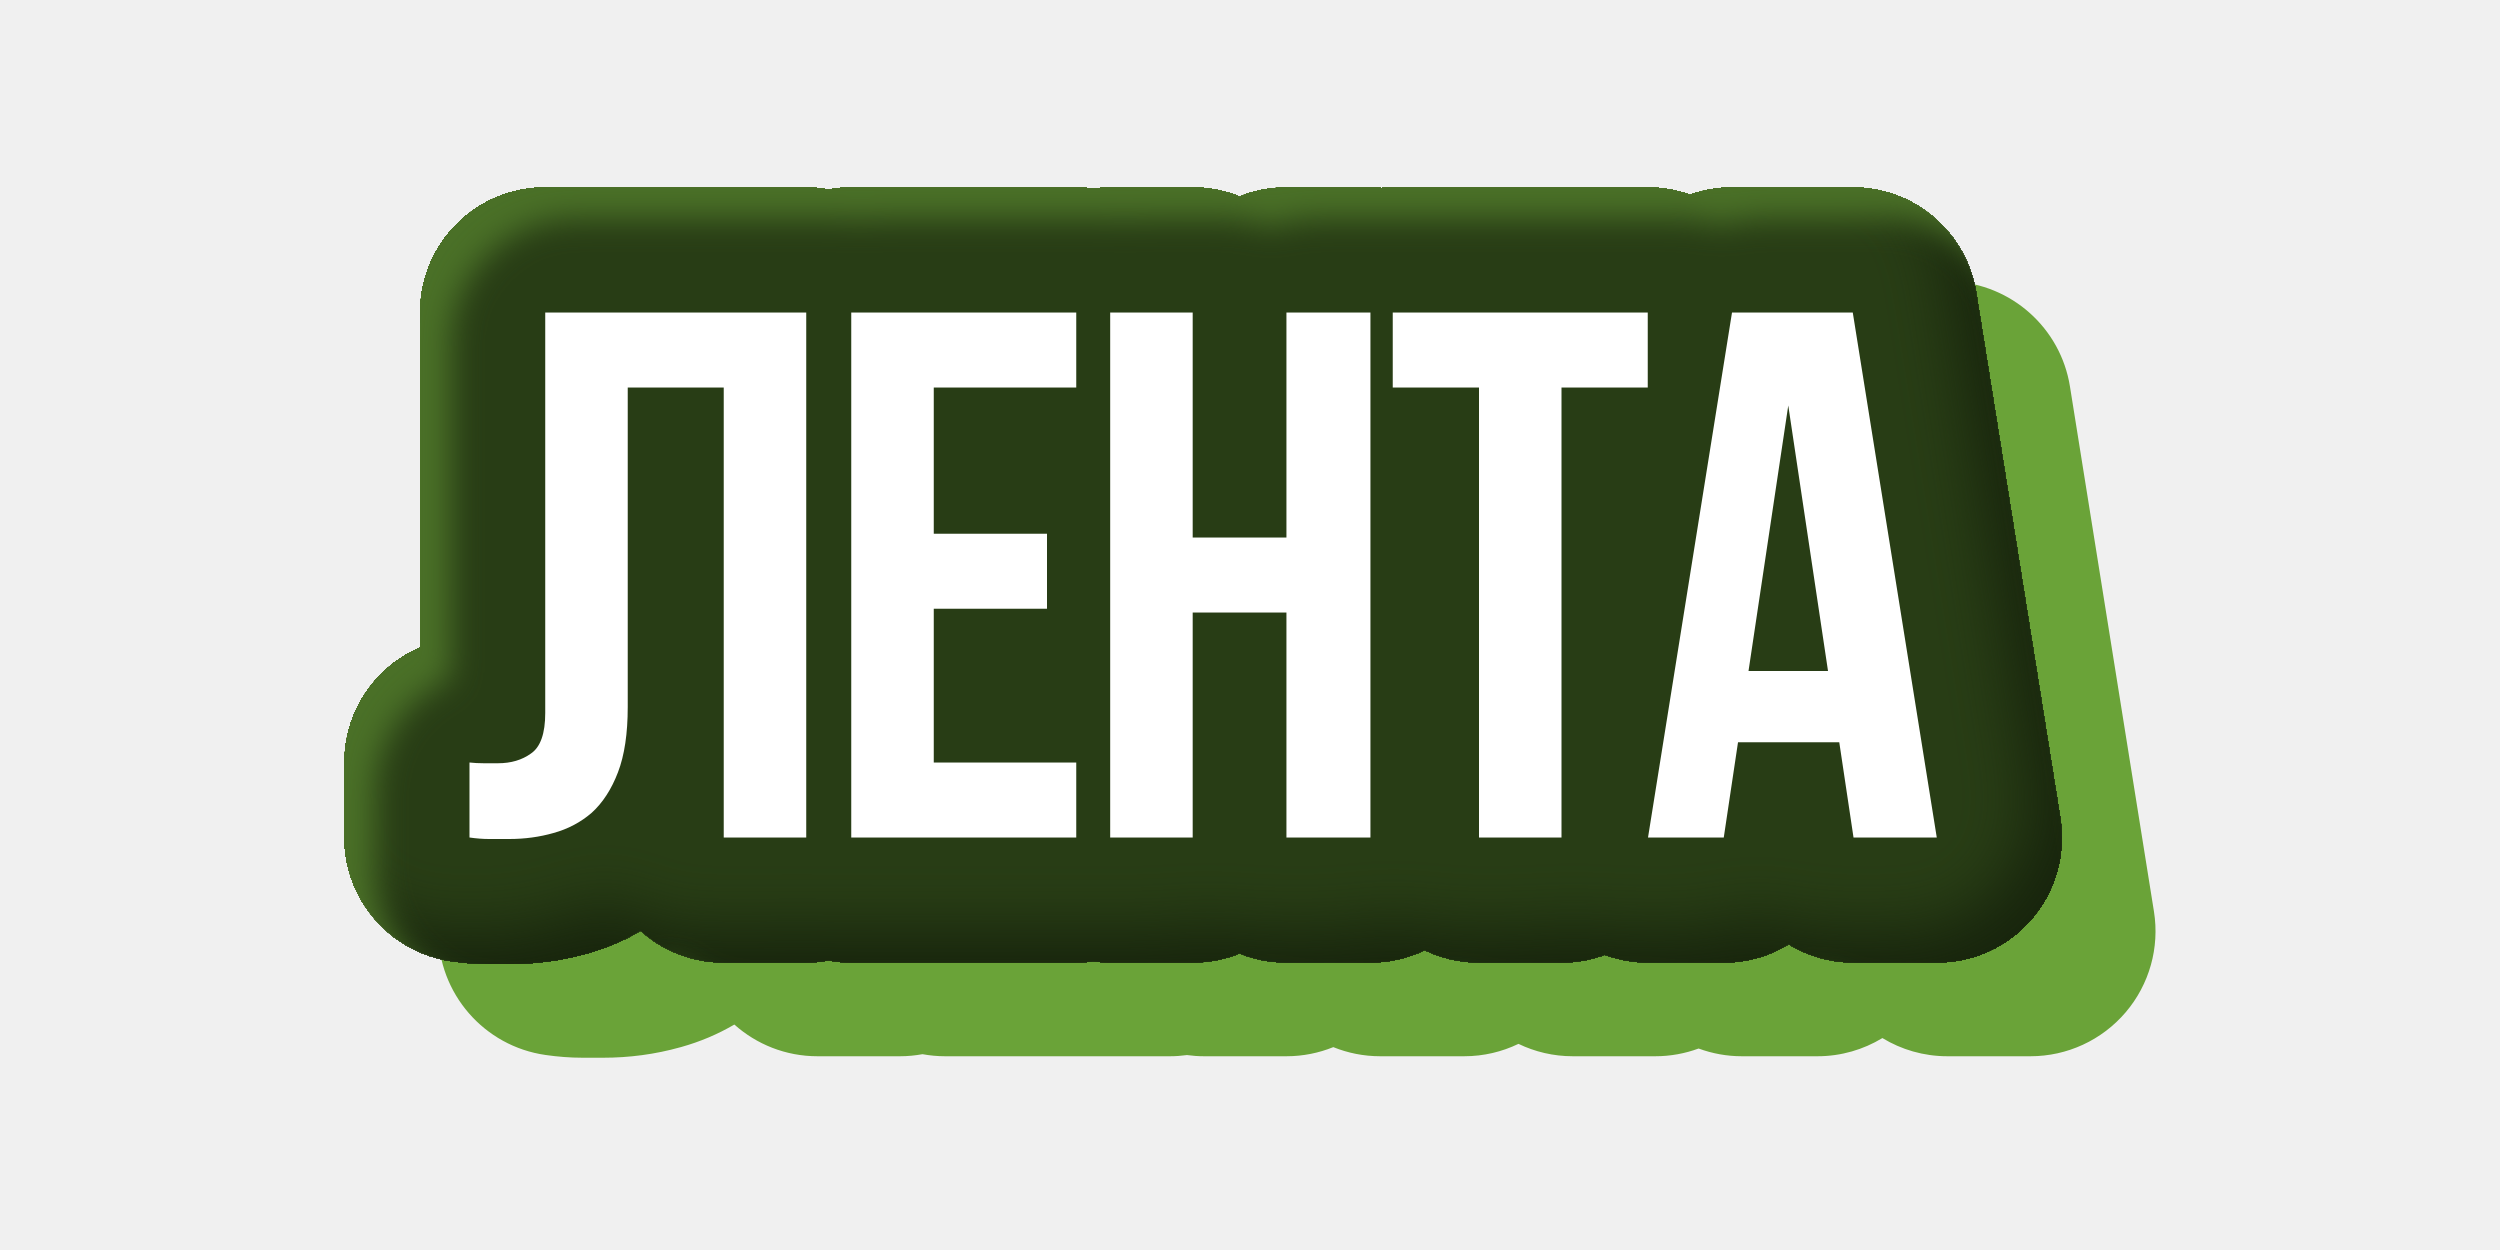
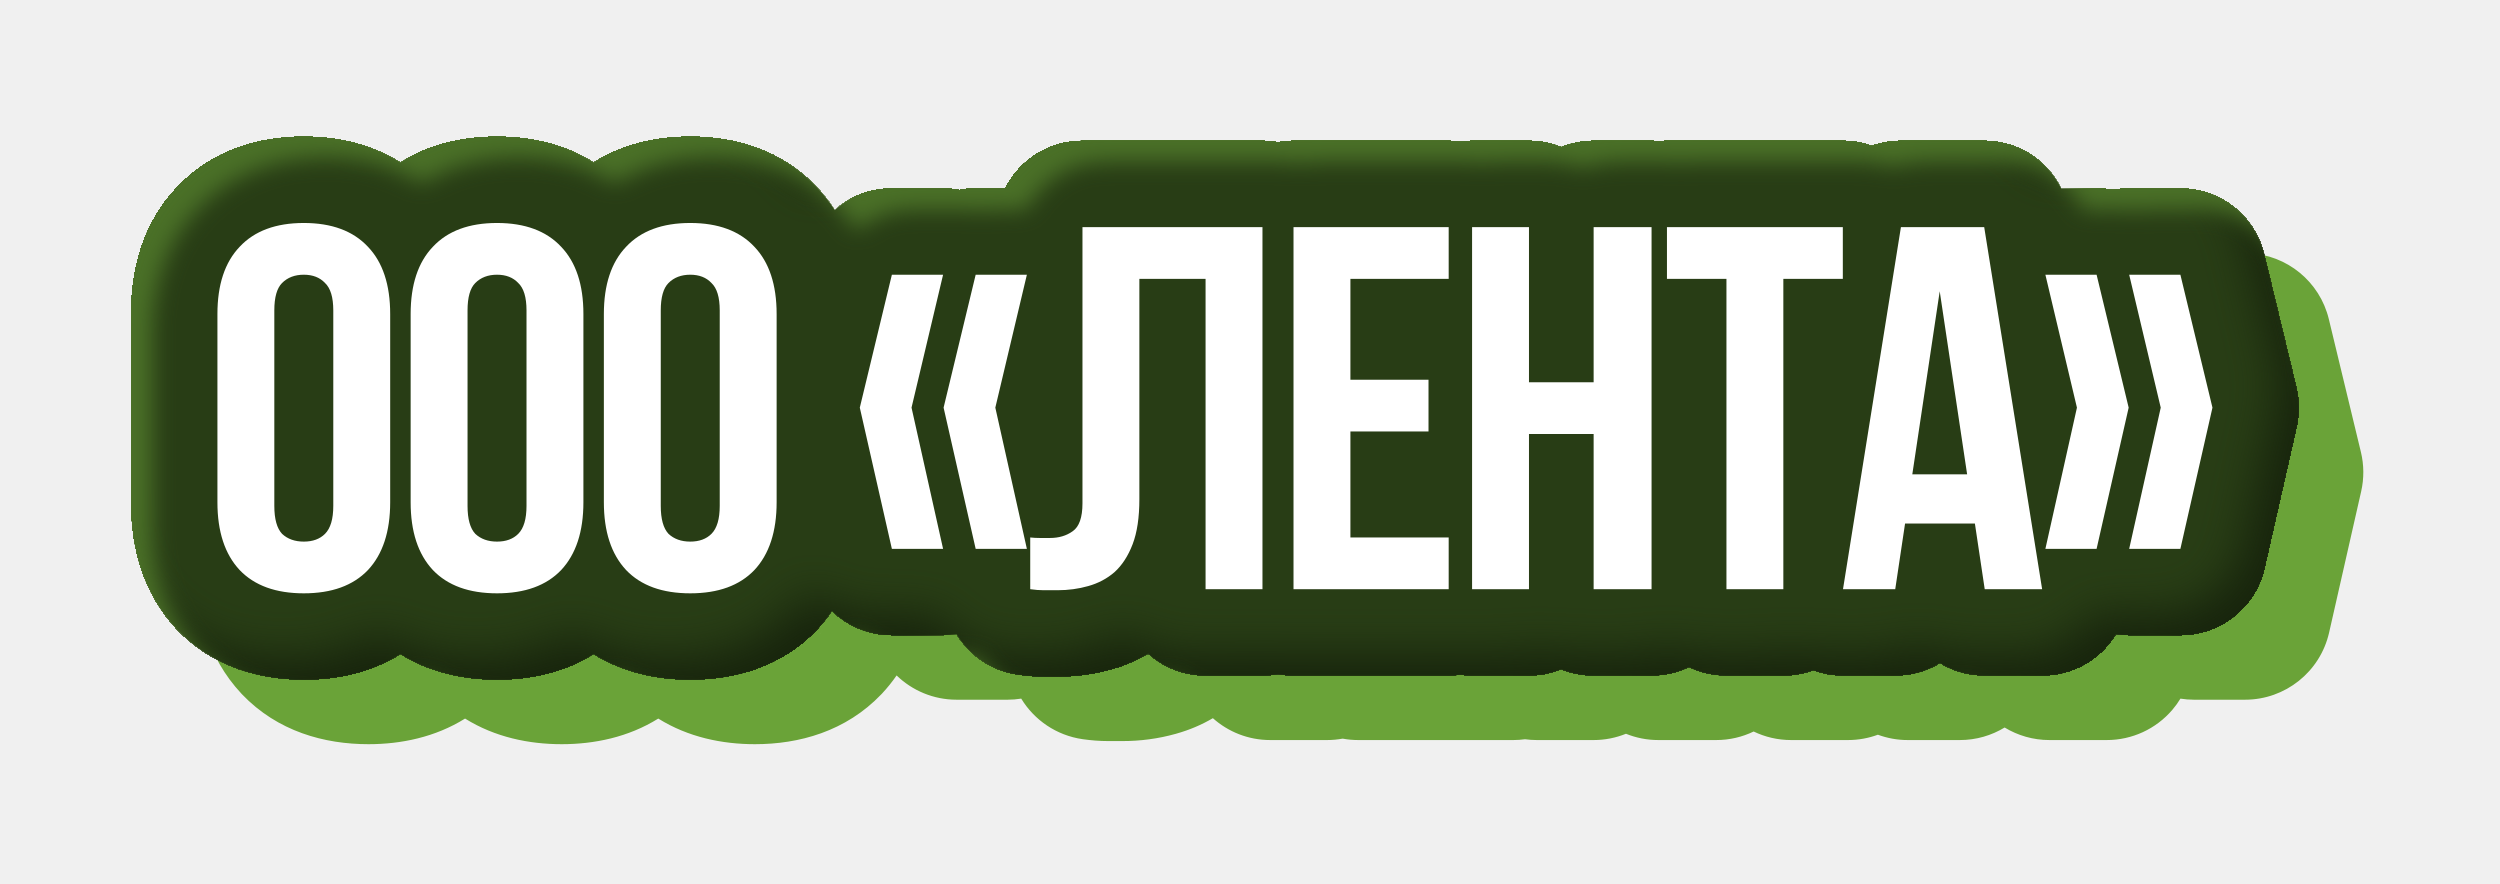
- <svg xmlns="http://www.w3.org/2000/svg" width="160" height="80" viewBox="0 0 160 80" fill="none">
-   <path d="M57.6 18C58.091 18 58.572 18.047 59.039 18.132C59.507 18.047 59.988 18 60.48 18H74.881C75.249 18 75.611 18.027 75.966 18.075C76.321 18.027 76.683 18 77.052 18H82.332C83.393 18 84.405 18.209 85.331 18.584C86.258 18.209 87.271 18 88.332 18L93.708 18C93.949 18 94.187 18.012 94.422 18.033C94.657 18.012 94.895 18 95.136 18H111.456C112.403 18 113.312 18.166 114.155 18.469C115 18.166 115.907 18 116.849 18H124.577L124.943 18.008C128.714 18.179 131.875 20.976 132.477 24.735L137.853 58.336C138.223 60.649 137.56 63.008 136.04 64.79C134.52 66.572 132.296 67.6 129.953 67.6H124.625C123.113 67.6 121.689 67.175 120.473 66.436C119.256 67.175 117.833 67.6 116.321 67.6H111.473C110.519 67.6 109.585 67.427 108.71 67.105C107.846 67.424 106.912 67.6 105.937 67.6H100.656C99.411 67.6 98.233 67.314 97.182 66.807C96.131 67.314 94.953 67.6 93.708 67.6H88.332C87.271 67.6 86.258 67.391 85.331 67.016C84.405 67.391 83.393 67.6 82.332 67.6H77.052C76.683 67.6 76.321 67.573 75.966 67.524C75.611 67.573 75.249 67.6 74.881 67.6H60.48C59.988 67.6 59.507 67.553 59.039 67.468C58.572 67.553 58.091 67.6 57.6 67.6H52.319C50.276 67.6 48.412 66.832 46.998 65.571C45.936 66.193 44.803 66.67 43.62 67.003L43.621 67.004C43.609 67.007 43.596 67.009 43.584 67.013C43.573 67.016 43.562 67.02 43.551 67.023L43.55 67.022C41.917 67.481 40.255 67.695 38.592 67.695H37.295C36.473 67.695 35.674 67.628 34.916 67.519C30.975 66.957 28.048 63.581 28.048 59.6V54.8C28.048 52.524 29.017 50.356 30.712 48.839C31.366 48.253 32.105 47.786 32.895 47.447V26C32.895 21.582 36.477 18 40.895 18H57.6ZM82.331 59.6H82.332V45.199H82.331V59.6ZM42.098 59.087C41.88 59.173 41.655 59.248 41.423 59.312H41.424C41.656 59.248 41.881 59.173 42.099 59.087H42.098ZM45.551 55.424C45.499 55.56 45.445 55.692 45.389 55.821L45.552 55.424C45.604 55.288 45.652 55.147 45.697 55.002C45.652 55.147 45.603 55.288 45.551 55.424ZM65.76 54.8H65.761V44.96H65.76V54.8ZM46.175 51.248C46.175 51.407 46.173 51.563 46.17 51.717L46.176 51.248V30.8H46.175V51.248ZM73.008 44.96H73.009V40.159H73.008V44.96ZM82.331 40.399H82.332V26H82.331V40.399ZM65.76 40.159H65.761V30.8H65.76V40.159Z" fill="#6AA338" />
-   <g filter="url(#filter0_ii_4017_23373)">
-     <path d="M51.6 12C52.091 12 52.572 12.047 53.039 12.132C53.507 12.047 53.988 12 54.48 12H68.881C69.249 12 69.611 12.027 69.966 12.075C70.321 12.027 70.683 12 71.052 12H76.332C77.393 12 78.405 12.209 79.331 12.584C80.258 12.209 81.271 12 82.332 12H87.708C87.949 12 88.187 12.012 88.422 12.033C88.657 12.012 88.895 12 89.136 12H105.456C106.403 12 107.312 12.166 108.155 12.469C109 12.166 109.907 12 110.849 12L118.577 12L118.943 12.008C122.714 12.179 125.875 14.976 126.477 18.735L131.853 52.336C132.223 54.649 131.56 57.008 130.04 58.79C128.52 60.572 126.296 61.6 123.953 61.6H118.625C117.113 61.599 115.689 61.175 114.473 60.435C113.256 61.175 111.833 61.6 110.321 61.6H105.473C104.519 61.599 103.585 61.427 102.71 61.105C101.846 61.424 100.912 61.6 99.936 61.6H94.656C93.411 61.6 92.232 61.314 91.182 60.807C90.131 61.314 88.953 61.6 87.708 61.6H82.332C81.271 61.6 80.258 61.391 79.331 61.016C78.405 61.391 77.393 61.6 76.332 61.6H71.052C70.683 61.6 70.321 61.573 69.966 61.524C69.611 61.572 69.249 61.6 68.881 61.6H54.48C53.988 61.6 53.507 61.553 53.039 61.468C52.572 61.553 52.091 61.6 51.6 61.6H46.319C44.276 61.599 42.412 60.832 40.998 59.571C39.936 60.193 38.803 60.67 37.62 61.003L37.621 61.004C37.609 61.007 37.596 61.009 37.584 61.013C37.573 61.016 37.562 61.02 37.551 61.023L37.55 61.023C35.917 61.481 34.255 61.695 32.592 61.695H31.295C30.473 61.695 29.674 61.628 28.916 61.52C24.975 60.956 22.048 57.581 22.048 53.6V48.8C22.048 46.524 23.017 44.356 24.712 42.839C25.366 42.253 26.105 41.786 26.895 41.447V20C26.895 15.582 30.477 12 34.895 12H51.6ZM31.002 53.69C31.102 53.693 31.199 53.695 31.295 53.695H31.296C31.2 53.695 31.102 53.693 31.002 53.69ZM105.473 53.6H105.474L110.85 20H110.849L105.473 53.6ZM89.136 24.8H89.137V20H89.136V24.8Z" fill="#283D15" />
+ <svg xmlns="http://www.w3.org/2000/svg" width="232" height="82" viewBox="0 0 232 82" fill="none">
+   <path d="M70.055 18.692C74.166 18.692 78.503 19.902 81.789 23.375L81.79 23.374C81.796 23.38 81.801 23.387 81.807 23.394C81.821 23.409 81.837 23.422 81.851 23.438L81.85 23.439C82.468 24.094 83.005 24.784 83.469 25.499C84.893 24.241 86.759 23.493 88.767 23.493H93.519C94.029 23.493 94.534 23.545 95.026 23.64C95.519 23.545 96.026 23.493 96.542 23.493H99.301C100.615 20.875 103.324 19.077 106.453 19.077L123.157 19.077C123.649 19.077 124.13 19.124 124.597 19.209C125.064 19.124 125.546 19.077 126.038 19.077H140.438C140.806 19.077 141.168 19.104 141.523 19.152C141.879 19.104 142.241 19.077 142.609 19.077H147.89C148.95 19.077 149.962 19.286 150.889 19.661C151.815 19.286 152.828 19.077 153.89 19.077H159.266C159.506 19.077 159.744 19.09 159.979 19.11C160.215 19.09 160.453 19.077 160.693 19.077L177.014 19.077C177.961 19.077 178.87 19.244 179.713 19.546C180.558 19.244 181.465 19.077 182.406 19.077L190.135 19.077L190.501 19.085C193.443 19.219 196.014 20.952 197.287 23.493L200.563 23.493C201.079 23.493 201.586 23.545 202.078 23.64C202.571 23.545 203.077 23.493 203.588 23.493H208.34L208.685 23.5C212.234 23.652 215.276 26.136 216.116 29.616L219.093 41.952C219.382 43.15 219.39 44.399 219.117 45.601L216.141 58.704C215.313 62.347 212.075 64.932 208.34 64.933H203.588C203.169 64.933 202.753 64.897 202.345 64.833C202.125 65.194 201.876 65.541 201.598 65.867C200.078 67.65 197.853 68.677 195.511 68.677L190.183 68.677C188.671 68.677 187.247 68.252 186.03 67.513C184.814 68.252 183.39 68.677 181.879 68.677H177.03C176.076 68.677 175.143 68.504 174.268 68.182C173.403 68.501 172.468 68.677 171.493 68.677L166.214 68.677C164.969 68.677 163.79 68.391 162.739 67.884C161.689 68.391 160.51 68.677 159.266 68.677H153.89C152.828 68.677 151.815 68.468 150.889 68.093C149.962 68.468 148.95 68.677 147.89 68.677L142.609 68.677C142.241 68.677 141.878 68.65 141.523 68.602C141.168 68.65 140.806 68.677 140.438 68.677H126.038C125.546 68.677 125.064 68.63 124.597 68.545C124.13 68.63 123.649 68.677 123.157 68.677L117.877 68.677C115.833 68.677 113.97 67.909 112.556 66.648C111.494 67.27 110.361 67.747 109.178 68.08C109.166 68.084 109.154 68.087 109.142 68.09C109.13 68.093 109.12 68.097 109.108 68.101L109.107 68.1C107.475 68.559 105.812 68.772 104.148 68.772H102.853C102.031 68.772 101.232 68.705 100.474 68.597C98.031 68.248 95.978 66.817 94.769 64.832C94.359 64.897 93.941 64.933 93.519 64.933L88.767 64.933C86.631 64.933 84.658 64.086 83.205 62.682C82.804 63.262 82.355 63.825 81.851 64.364C81.831 64.385 81.81 64.407 81.79 64.428C78.486 67.885 74.14 69.061 70.055 69.061C67.033 69.061 63.869 68.417 61.089 66.683C58.309 68.416 55.146 69.061 52.124 69.061C49.102 69.061 45.938 68.417 43.158 66.683C40.379 68.416 37.215 69.061 34.193 69.061C30.108 69.061 25.761 67.885 22.457 64.428C22.437 64.407 22.417 64.385 22.398 64.364C19.211 60.956 18.178 56.638 18.178 52.612V35.141C18.178 31.152 19.194 26.832 22.398 23.439L22.398 23.438C22.404 23.431 22.411 23.425 22.417 23.418C22.431 23.404 22.443 23.388 22.457 23.374L22.458 23.375C25.744 19.901 30.082 18.692 34.193 18.692C37.23 18.692 40.389 19.353 43.158 21.097C45.927 19.353 49.087 18.692 52.124 18.692C55.16 18.692 58.32 19.353 61.089 21.097C63.858 19.353 67.018 18.692 70.055 18.692ZM147.889 60.677L147.89 60.677V46.276L147.889 46.276L147.889 60.677ZM58.325 58.617C58.245 58.714 58.161 58.808 58.075 58.9L58.076 58.9C58.248 58.717 58.409 58.523 58.56 58.319L58.325 58.617ZM76.256 58.617C76.175 58.714 76.092 58.808 76.006 58.9L76.007 58.9C76.179 58.717 76.34 58.523 76.49 58.319L76.256 58.617ZM33.325 56.158C33.353 56.165 33.38 56.172 33.408 56.179C33.38 56.172 33.353 56.165 33.325 56.158ZM33.135 56.102C33.168 56.114 33.202 56.125 33.236 56.135C33.202 56.125 33.168 56.114 33.135 56.102ZM32.971 56.044C32.999 56.055 33.027 56.066 33.056 56.076C33.027 56.066 32.999 56.055 32.971 56.044ZM32.808 55.973C32.826 55.981 32.845 55.989 32.863 55.997C32.845 55.989 32.826 55.981 32.808 55.973ZM131.317 55.877L131.318 55.877L131.318 46.037L131.317 46.037L131.317 55.877ZM32.447 55.76C32.462 55.77 32.476 55.781 32.491 55.791C32.476 55.781 32.462 55.77 32.447 55.76ZM50.022 55.441C50.049 55.476 50.078 55.509 50.107 55.541C50.172 55.601 50.238 55.657 50.308 55.71C50.239 55.657 50.172 55.601 50.108 55.541C50.078 55.509 50.05 55.476 50.022 55.441ZM32.177 55.541C32.235 55.596 32.297 55.647 32.359 55.695C32.297 55.647 32.236 55.596 32.178 55.541C32.129 55.489 32.083 55.432 32.039 55.373C32.083 55.432 32.128 55.489 32.177 55.541ZM138.565 46.037L138.566 46.037V41.236L138.565 41.236L138.565 46.037ZM147.889 41.477L147.89 41.477V27.077L147.889 27.077V41.477ZM131.317 41.236L131.318 41.236L131.318 31.877L131.317 31.877L131.317 41.236ZM62.184 33.115C62.177 33.159 62.169 33.203 62.163 33.247C62.169 33.203 62.177 33.159 62.184 33.115ZM62.261 32.672C62.251 32.723 62.24 32.774 62.23 32.826C62.24 32.774 62.251 32.723 62.261 32.672ZM50.296 32.09C50.231 32.143 50.168 32.2 50.107 32.261C50.078 32.291 50.049 32.323 50.022 32.355C50.05 32.323 50.078 32.291 50.108 32.261C50.169 32.2 50.231 32.143 50.296 32.09ZM62.352 32.254C62.338 32.309 62.325 32.365 62.312 32.421C62.325 32.365 62.338 32.309 62.352 32.254ZM32.365 32.09C32.3 32.143 32.237 32.2 32.177 32.261L32.178 32.261C32.238 32.2 32.3 32.143 32.365 32.09ZM32.573 31.939C32.513 31.978 32.453 32.02 32.397 32.065C32.453 32.02 32.513 31.978 32.573 31.939ZM50.504 31.939C50.444 31.978 50.384 32.02 50.327 32.065C50.384 32.02 50.444 31.978 50.504 31.939ZM62.433 31.939C62.423 31.972 62.415 32.006 62.406 32.04C62.422 31.979 62.439 31.919 62.456 31.859C62.449 31.886 62.44 31.912 62.433 31.939ZM33.039 31.695C32.886 31.755 32.742 31.829 32.606 31.916C32.676 31.872 32.747 31.83 32.821 31.793C32.892 31.757 32.965 31.725 33.039 31.695ZM50.97 31.695C50.817 31.755 50.673 31.829 50.537 31.916C50.607 31.872 50.678 31.83 50.752 31.793C50.823 31.757 50.895 31.725 50.97 31.695ZM33.28 31.614C33.222 31.631 33.164 31.649 33.107 31.67C33.164 31.649 33.222 31.631 33.28 31.614ZM51.211 31.614C51.152 31.631 51.095 31.649 51.038 31.67C51.095 31.649 51.152 31.631 51.211 31.614ZM62.554 31.54C62.543 31.573 62.534 31.607 62.523 31.64C62.54 31.587 62.556 31.535 62.573 31.483C62.567 31.502 62.56 31.521 62.554 31.54ZM33.599 31.541C33.516 31.555 33.435 31.573 33.356 31.594C33.525 31.55 33.702 31.52 33.889 31.505L33.599 31.541ZM51.529 31.541C51.447 31.555 51.366 31.573 51.287 31.594C51.456 31.55 51.633 31.52 51.819 31.505L51.529 31.541ZM62.701 31.131C62.682 31.181 62.664 31.232 62.645 31.282C62.664 31.232 62.682 31.181 62.701 31.131ZM77.095 30.439C77.154 30.553 77.21 30.67 77.264 30.79C77.156 30.55 77.038 30.32 76.909 30.101L77.095 30.439ZM57.81 28.634C57.901 28.72 57.989 28.809 58.075 28.9H58.076C57.904 28.716 57.722 28.544 57.531 28.383L57.81 28.634ZM75.741 28.634C75.832 28.72 75.92 28.809 76.006 28.9L76.007 28.9C75.835 28.716 75.653 28.544 75.462 28.383L75.741 28.634ZM55.556 27.245C55.68 27.291 55.802 27.339 55.921 27.391C55.682 27.287 55.434 27.196 55.177 27.115L55.556 27.245ZM73.486 27.245C73.61 27.291 73.732 27.339 73.852 27.391C73.613 27.287 73.365 27.196 73.107 27.115L73.486 27.245Z" fill="#6AA338" />
+   <g filter="url(#filter0_ii_4002_23115)">
+     <path d="M64.055 12.692C68.166 12.692 72.503 13.902 75.789 17.375L75.79 17.374C75.796 17.38 75.801 17.387 75.807 17.394C75.821 17.409 75.837 17.422 75.851 17.438L75.85 17.439C76.468 18.094 77.005 18.784 77.469 19.499C78.893 18.241 80.759 17.493 82.767 17.493H87.519C88.029 17.493 88.534 17.545 89.026 17.64C89.519 17.545 90.026 17.493 90.542 17.493H93.301C94.615 14.875 97.324 13.077 100.453 13.077H117.157C117.649 13.077 118.13 13.124 118.597 13.209C119.064 13.124 119.546 13.077 120.038 13.077H134.438C134.806 13.077 135.168 13.104 135.523 13.152C135.878 13.104 136.241 13.077 136.609 13.077H141.89C142.95 13.077 143.962 13.286 144.889 13.661C145.815 13.286 146.828 13.077 147.89 13.077H153.266C153.506 13.077 153.744 13.089 153.979 13.11C154.215 13.089 154.453 13.077 154.693 13.077H171.014C171.961 13.077 172.87 13.244 173.713 13.546C174.558 13.243 175.465 13.077 176.406 13.077H184.135L184.501 13.085C187.443 13.219 190.014 14.952 191.287 17.493H194.563C195.079 17.493 195.586 17.545 196.078 17.64C196.571 17.545 197.077 17.493 197.588 17.493H202.34L202.685 17.5C206.234 17.652 209.276 20.136 210.116 23.616L213.093 35.952C213.382 37.15 213.39 38.399 213.117 39.601L210.141 52.704C209.313 56.347 206.075 58.932 202.34 58.933H197.588C197.169 58.933 196.753 58.897 196.345 58.833C196.125 59.194 195.876 59.541 195.598 59.867C194.078 61.65 191.853 62.677 189.511 62.677H184.183C182.671 62.677 181.247 62.253 180.03 61.513C178.814 62.252 177.39 62.677 175.879 62.677H171.03C170.076 62.677 169.143 62.504 168.268 62.182C167.403 62.501 166.468 62.677 165.493 62.677H160.214C158.969 62.677 157.79 62.391 156.739 61.884C155.689 62.391 154.51 62.677 153.266 62.677H147.89C146.828 62.677 145.815 62.468 144.889 62.093C143.962 62.468 142.95 62.677 141.89 62.677H136.609C136.241 62.677 135.878 62.65 135.523 62.602C135.168 62.65 134.806 62.677 134.438 62.677H120.038C119.546 62.677 119.064 62.63 118.597 62.545C118.13 62.63 117.649 62.677 117.157 62.677H111.877C109.833 62.677 107.97 61.909 106.556 60.648C105.494 61.27 104.361 61.747 103.178 62.08C103.166 62.084 103.154 62.087 103.142 62.09C103.131 62.093 103.12 62.097 103.108 62.101L103.107 62.1C101.475 62.559 99.812 62.773 98.148 62.773H96.853C96.031 62.772 95.232 62.705 94.474 62.597C92.031 62.248 89.978 60.817 88.769 58.832C88.359 58.897 87.941 58.933 87.519 58.933H82.767C80.631 58.932 78.658 58.086 77.205 56.682C76.804 57.262 76.355 57.825 75.851 58.364C75.831 58.386 75.81 58.407 75.79 58.428C72.486 61.885 68.14 63.06 64.055 63.06C61.033 63.06 57.869 62.417 55.089 60.683C52.309 62.416 49.146 63.06 46.124 63.06C43.102 63.06 39.938 62.417 37.158 60.683C34.379 62.416 31.215 63.06 28.193 63.06C24.108 63.06 19.761 61.886 16.457 58.428C16.437 58.407 16.417 58.385 16.398 58.364C13.211 54.956 12.178 50.638 12.178 46.612V29.141C12.178 25.152 13.195 20.832 16.398 17.439L16.398 17.438C16.404 17.431 16.411 17.425 16.417 17.418C16.431 17.404 16.443 17.388 16.457 17.374L16.458 17.375C19.744 13.901 24.082 12.692 28.193 12.692C31.23 12.692 34.389 13.353 37.158 15.097C39.927 13.353 43.087 12.692 46.124 12.692C49.16 12.692 52.32 13.353 55.089 15.097C57.858 13.353 61.018 12.692 64.055 12.692ZM95.605 54.677C95.829 54.709 96.045 54.733 96.253 54.749L95.936 54.719C95.828 54.707 95.718 54.693 95.606 54.677V49.877H95.605L95.605 54.677ZM103.93 52.57C103.772 52.758 103.605 52.933 103.429 53.093C103.517 53.013 103.603 52.93 103.687 52.843C103.77 52.756 103.851 52.665 103.93 52.571L103.93 52.57ZM79.79 37.829L82.767 50.933L79.791 37.829L82.767 25.493L79.79 37.829ZM192.739 37.829L189.812 50.933L192.74 37.829L189.812 25.493L192.739 37.829ZM56.691 50.61C56.718 50.681 56.749 50.749 56.777 50.818C56.739 50.726 56.701 50.632 56.665 50.537L56.691 50.61ZM56.053 28.484C56.044 28.699 56.038 28.918 56.038 29.141V46.612C56.038 46.782 56.041 46.949 56.047 47.114C56.042 46.949 56.039 46.782 56.039 46.612L56.039 29.141C56.039 28.918 56.044 28.699 56.053 28.484ZM56.148 27.376C56.127 27.532 56.109 27.69 56.095 27.851C56.109 27.69 56.127 27.532 56.148 27.376ZM56.167 27.221C56.163 27.252 56.159 27.284 56.154 27.315C56.179 27.133 56.208 26.954 56.24 26.778L56.167 27.221ZM154.693 25.877H154.694L154.694 21.077H154.693L154.693 25.877ZM28.193 25.493C27.985 25.493 27.788 25.509 27.6 25.541L27.89 25.505C27.988 25.497 28.09 25.493 28.193 25.493ZM46.124 25.493C45.916 25.493 45.718 25.509 45.53 25.541L45.82 25.505C45.919 25.497 46.02 25.493 46.124 25.493ZM70.985 24.233C71.088 24.418 71.183 24.61 71.272 24.808L71.265 24.79C71.179 24.598 71.085 24.413 70.985 24.233ZM35.074 24.145C35.058 24.117 35.041 24.089 35.024 24.061C35.041 24.089 35.058 24.117 35.074 24.145ZM53.005 24.145C52.989 24.117 52.972 24.089 52.955 24.061C52.972 24.089 52.989 24.117 53.005 24.145ZM70.766 23.869C70.732 23.816 70.697 23.764 70.662 23.712C70.697 23.764 70.732 23.816 70.766 23.869ZM34.868 23.81C34.848 23.779 34.827 23.748 34.806 23.718C34.827 23.748 34.848 23.779 34.868 23.81ZM52.799 23.81C52.779 23.779 52.757 23.748 52.736 23.718C52.757 23.748 52.779 23.779 52.799 23.81ZM70.595 23.614C70.553 23.556 70.511 23.499 70.468 23.442C70.511 23.499 70.553 23.556 70.595 23.614ZM34.655 23.507C34.639 23.485 34.624 23.464 34.607 23.442C34.624 23.464 34.639 23.485 34.655 23.507ZM52.586 23.507C52.57 23.485 52.554 23.464 52.538 23.442C52.554 23.464 52.57 23.485 52.586 23.507ZM70.408 23.364C70.369 23.314 70.329 23.266 70.288 23.218C70.329 23.266 70.369 23.314 70.408 23.364ZM34.425 23.215C34.415 23.203 34.406 23.19 34.395 23.178C34.384 23.164 34.371 23.151 34.359 23.138C34.381 23.163 34.403 23.189 34.425 23.215ZM52.355 23.215C52.345 23.203 52.336 23.19 52.326 23.178C52.315 23.164 52.302 23.151 52.29 23.138C52.312 23.163 52.334 23.189 52.355 23.215ZM69.462 22.383C69.653 22.544 69.835 22.716 70.007 22.9C70.074 22.971 70.139 23.043 70.203 23.116C70.139 23.043 70.074 22.971 70.007 22.9C69.921 22.808 69.833 22.719 69.742 22.633C69.651 22.547 69.558 22.463 69.463 22.383H69.462ZM56.084 27.98C56.071 28.145 56.06 28.313 56.053 28.484C56.06 28.313 56.071 28.145 56.084 27.98ZM70.967 24.201C70.924 24.124 70.879 24.049 70.833 23.975C70.879 24.049 70.924 24.124 70.967 24.201Z" fill="#283D15" />
  </g>
-   <path d="M46.319 24.8H40.175V45.248C40.175 46.944 39.967 48.336 39.551 49.424C39.135 50.512 38.575 51.376 37.871 52.016C37.167 52.624 36.351 53.056 35.423 53.312C34.527 53.568 33.583 53.696 32.591 53.696C32.111 53.696 31.679 53.696 31.295 53.696C30.911 53.696 30.495 53.664 30.047 53.6V48.8C30.335 48.832 30.639 48.848 30.959 48.848C31.279 48.848 31.583 48.848 31.871 48.848C32.703 48.848 33.407 48.64 33.983 48.224C34.591 47.808 34.895 46.944 34.895 45.632V20H51.599V53.6H46.319V24.8ZM59.761 34.16H67.008V38.96H59.761V48.8H68.88V53.6H54.48V20H68.88V24.8H59.761V34.16ZM76.332 53.6H71.052V20H76.332V34.4H82.332V20H87.708V53.6H82.332V39.2H76.332V53.6ZM89.136 20L105.456 20V24.8H99.936V53.6H94.656V24.8H89.136V20ZM123.953 53.6H118.625L117.713 47.504H111.233L110.321 53.6H105.473L110.849 20H118.577L123.953 53.6ZM111.905 42.944H116.993L114.449 25.952L111.905 42.944Z" fill="white" />
+   <path d="M25.457 46.949C25.457 48.165 25.697 49.029 26.177 49.541C26.689 50.021 27.361 50.261 28.193 50.261C29.025 50.261 29.681 50.021 30.161 49.541C30.673 49.029 30.929 48.165 30.929 46.949V28.805C30.929 27.589 30.673 26.741 30.161 26.261C29.681 25.749 29.025 25.493 28.193 25.493C27.361 25.493 26.689 25.749 26.177 26.261C25.697 26.741 25.457 27.589 25.457 28.805V46.949ZM20.177 29.141C20.177 26.421 20.865 24.341 22.241 22.901C23.617 21.429 25.601 20.693 28.193 20.693C30.785 20.693 32.769 21.429 34.145 22.901C35.521 24.341 36.209 26.421 36.209 29.141V46.613C36.209 49.333 35.521 51.429 34.145 52.901C32.769 54.341 30.785 55.061 28.193 55.061C25.601 55.061 23.617 54.341 22.241 52.901C20.865 51.429 20.177 49.333 20.177 46.613V29.141ZM43.388 46.949C43.388 48.165 43.628 49.029 44.108 49.541C44.62 50.021 45.292 50.261 46.124 50.261C46.956 50.261 47.612 50.021 48.092 49.541C48.604 49.029 48.86 48.165 48.86 46.949V28.805C48.86 27.589 48.604 26.741 48.092 26.261C47.612 25.749 46.956 25.493 46.124 25.493C45.292 25.493 44.62 25.749 44.108 26.261C43.628 26.741 43.388 27.589 43.388 28.805V46.949ZM38.108 29.141C38.108 26.421 38.796 24.341 40.172 22.901C41.548 21.429 43.532 20.693 46.124 20.693C48.716 20.693 50.7 21.429 52.076 22.901C53.452 24.341 54.14 26.421 54.14 29.141V46.613C54.14 49.333 53.452 51.429 52.076 52.901C50.7 54.341 48.716 55.061 46.124 55.061C43.532 55.061 41.548 54.341 40.172 52.901C38.796 51.429 38.108 49.333 38.108 46.613V29.141ZM61.319 46.949C61.319 48.165 61.559 49.029 62.039 49.541C62.551 50.021 63.223 50.261 64.055 50.261C64.887 50.261 65.543 50.021 66.023 49.541C66.535 49.029 66.791 48.165 66.791 46.949V28.805C66.791 27.589 66.535 26.741 66.023 26.261C65.543 25.749 64.887 25.493 64.055 25.493C63.223 25.493 62.551 25.749 62.039 26.261C61.559 26.741 61.319 27.589 61.319 28.805V46.949ZM56.039 29.141C56.039 26.421 56.727 24.341 58.103 22.901C59.479 21.429 61.463 20.693 64.055 20.693C66.647 20.693 68.631 21.429 70.007 22.901C71.383 24.341 72.071 26.421 72.071 29.141V46.613C72.071 49.333 71.383 51.429 70.007 52.901C68.631 54.341 66.647 55.061 64.055 55.061C61.463 55.061 59.479 54.341 58.103 52.901C56.727 51.429 56.039 49.333 56.039 46.613V29.141ZM87.518 25.493L84.59 37.829L87.518 50.933H82.766L79.79 37.829L82.766 25.493H87.518ZM95.294 25.493L92.366 37.829L95.294 50.933H90.542L87.566 37.829L90.542 25.493H95.294ZM111.877 25.877H105.733V46.325C105.733 48.021 105.525 49.413 105.109 50.501C104.693 51.589 104.133 52.453 103.429 53.093C102.725 53.701 101.909 54.133 100.981 54.389C100.085 54.645 99.141 54.773 98.149 54.773C97.669 54.773 97.237 54.773 96.853 54.773C96.469 54.773 96.053 54.741 95.605 54.677V49.877C95.893 49.909 96.197 49.925 96.517 49.925C96.837 49.925 97.141 49.925 97.429 49.925C98.261 49.925 98.965 49.717 99.541 49.301C100.149 48.885 100.453 48.021 100.453 46.709V21.077H117.157V54.677H111.877V25.877ZM125.318 35.237H132.566V40.037H125.318V49.877H134.438V54.677H120.038V21.077H134.438V25.877H125.318V35.237ZM141.889 54.677H136.609V21.077H141.889V35.477H147.889V21.077H153.265V54.677H147.889V40.277H141.889V54.677ZM154.694 21.077H171.014V25.877H165.494V54.677H160.214V25.877H154.694V21.077ZM189.51 54.677H184.182L183.27 48.581H176.79L175.878 54.677H171.03L176.406 21.077H184.134L189.51 54.677ZM177.462 44.021H182.55L180.006 27.029L177.462 44.021ZM202.34 25.493L205.316 37.829L202.34 50.933H197.588L200.516 37.829L197.588 25.493H202.34ZM194.564 25.493L197.54 37.829L194.564 50.933H189.812L192.74 37.829L189.812 25.493H194.564Z" fill="white" />
  <defs>
-     <filter id="filter0_ii_4017_23373" x="20.048" y="10" width="113.905" height="53.695" filterUnits="userSpaceOnUse" color-interpolation-filters="sRGB">
+     <filter id="filter0_ii_4002_23115" x="10.178" y="10.692" width="205.138" height="54.368" filterUnits="userSpaceOnUse" color-interpolation-filters="sRGB">
      <feFlood flood-opacity="0" result="BackgroundImageFix" />
      <feBlend mode="normal" in="SourceGraphic" in2="BackgroundImageFix" result="shape" />
      <feColorMatrix in="SourceAlpha" type="matrix" values="0 0 0 0 0 0 0 0 0 0 0 0 0 0 0 0 0 0 127 0" result="hardAlpha" />
      <feOffset dx="-2" dy="-2" />
      <feGaussianBlur stdDeviation="2" />
      <feComposite in2="hardAlpha" operator="arithmetic" k2="-1" k3="1" />
      <feColorMatrix type="matrix" values="0 0 0 0 0.09 0 0 0 0 0.141 0 0 0 0 0.047 0 0 0 1 0" />
-       <feBlend mode="normal" in2="shape" result="effect1_innerShadow_4017_23373" />
+       <feBlend mode="normal" in2="shape" result="effect1_innerShadow_4002_23115" />
      <feColorMatrix in="SourceAlpha" type="matrix" values="0 0 0 0 0 0 0 0 0 0 0 0 0 0 0 0 0 0 127 0" result="hardAlpha" />
      <feOffset dx="2" dy="2" />
      <feGaussianBlur stdDeviation="1" />
      <feComposite in2="hardAlpha" operator="arithmetic" k2="-1" k3="1" />
      <feColorMatrix type="matrix" values="0 0 0 0 0.29 0 0 0 0 0.439 0 0 0 0 0.153 0 0 0 1 0" />
-       <feBlend mode="normal" in2="effect1_innerShadow_4017_23373" result="effect2_innerShadow_4017_23373" />
+       <feBlend mode="normal" in2="effect1_innerShadow_4002_23115" result="effect2_innerShadow_4002_23115" />
    </filter>
  </defs>
</svg>
